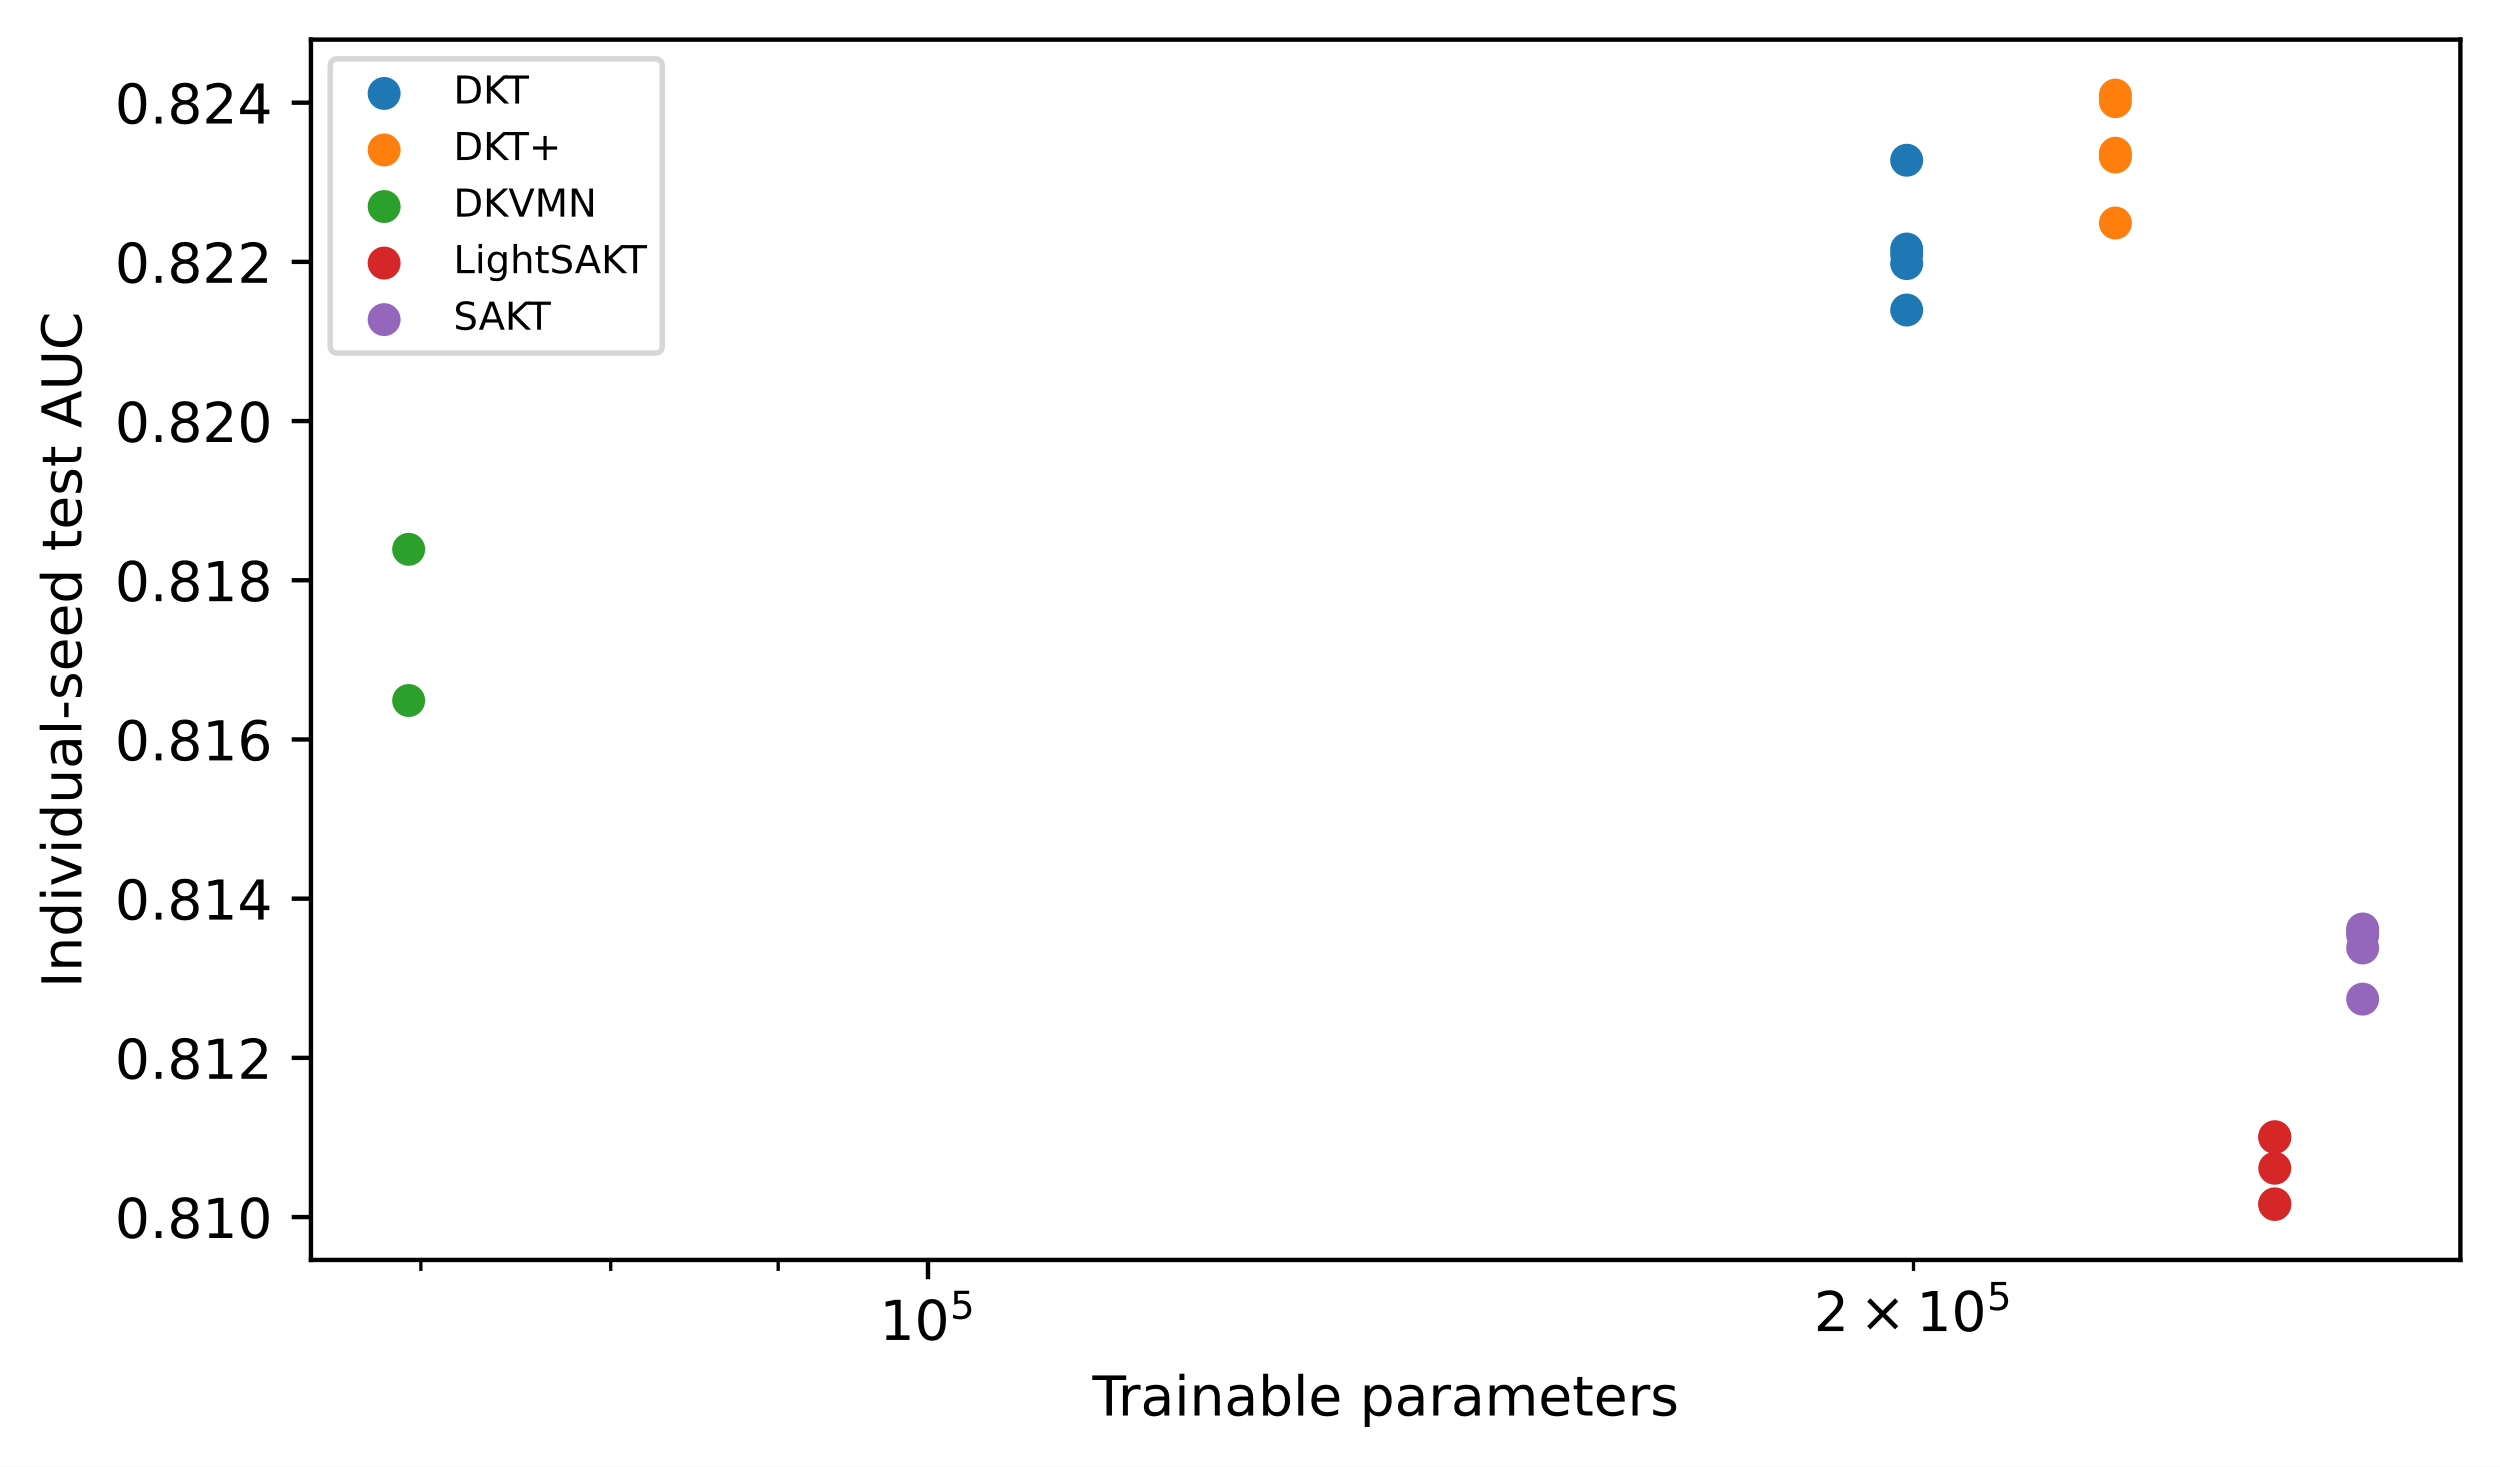
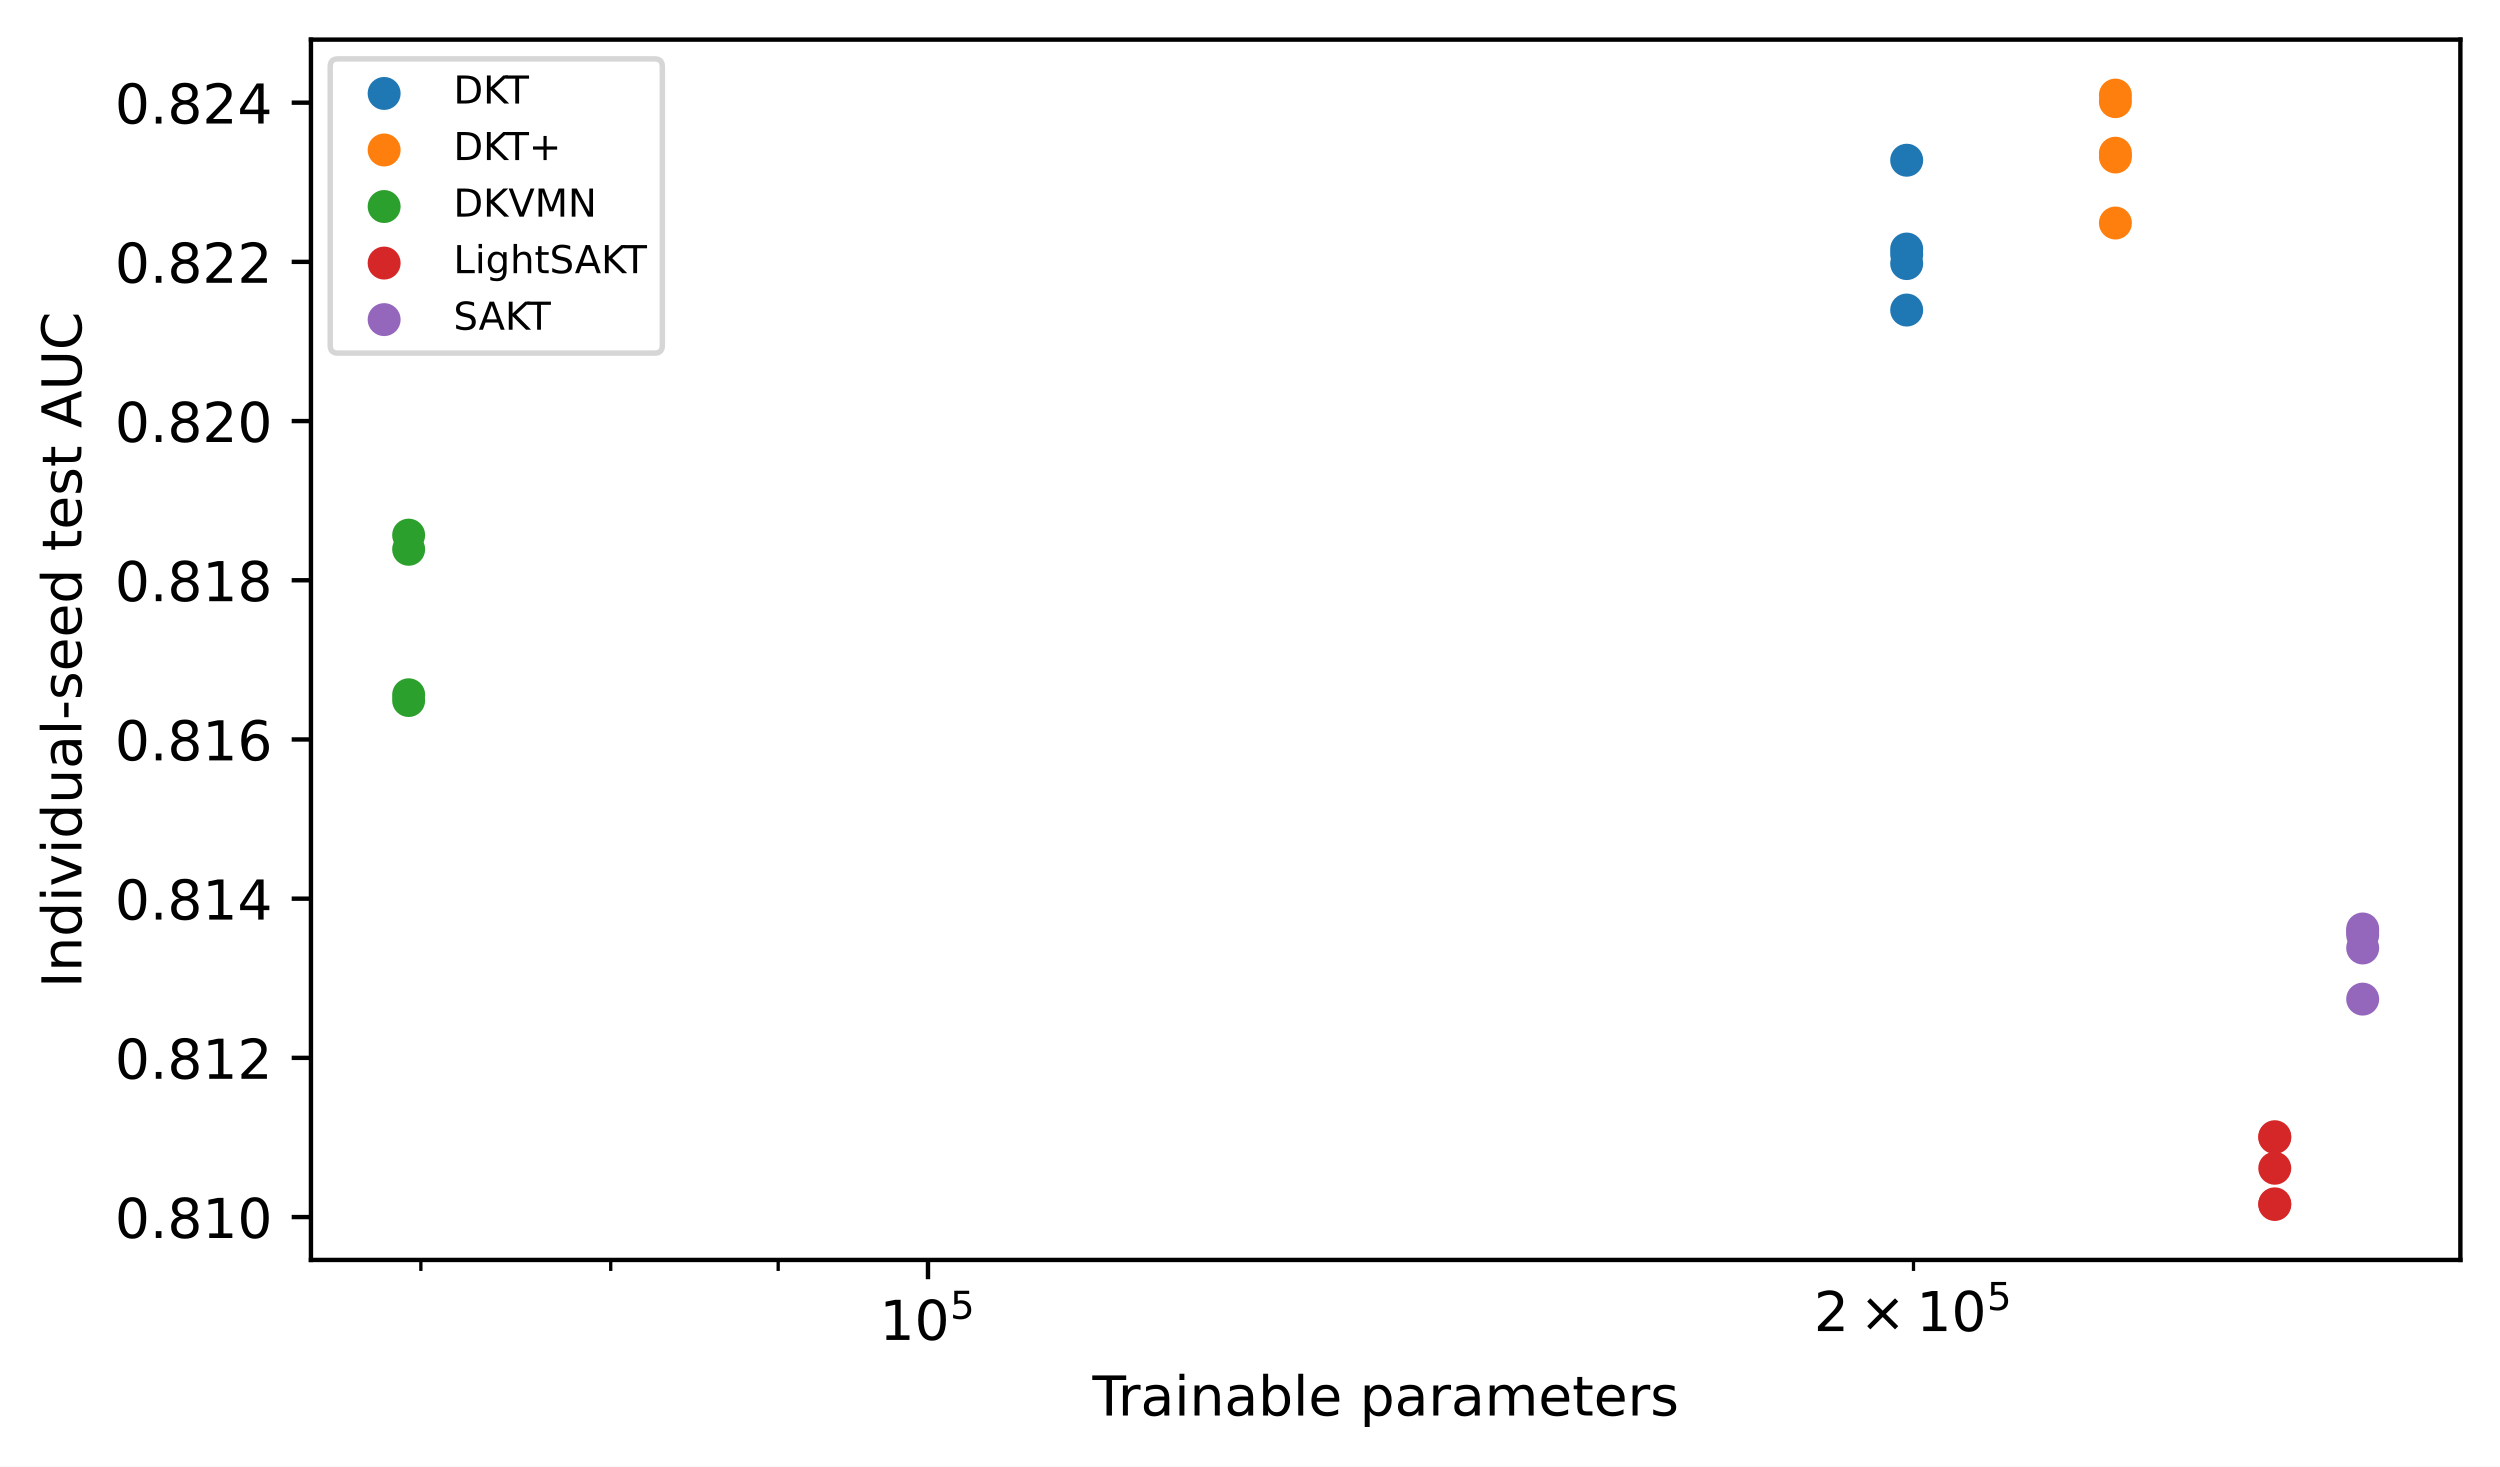
<svg xmlns="http://www.w3.org/2000/svg" xmlns:xlink="http://www.w3.org/1999/xlink" width="454.306pt" height="266.516pt" viewBox="0 0 454.306 266.516" version="1.1">
  <defs>
    <style type="text/css">*{stroke-linejoin: round; stroke-linecap: butt}</style>
  </defs>
  <g id="figure_1">
    <g id="patch_1">
      <path d="M 0 266.516  L 454.306 266.516  L 454.306 0  L 0 0  z " style="fill: #ffffff" />
    </g>
    <g id="axes_1">
      <g id="patch_2">
        <path d="M 56.506 228.96  L 447.106 228.96  L 447.106 7.2  L 56.506 7.2  z " style="fill: #ffffff" />
      </g>
      <g id="PathCollection_1">
        <defs>
          <path id="m4ac1ae546c" d="M 0 2.5  C 0.663 2.5 1.299 2.237 1.768 1.768  C 2.237 1.299 2.5 0.663 2.5 0  C 2.5 -0.663 2.237 -1.299 1.768 -1.768  C 1.299 -2.237 0.663 -2.5 0 -2.5  C -0.663 -2.5 -1.299 -2.237 -1.768 -1.768  C -2.237 -1.299 -2.5 -0.663 -2.5 0  C -2.5 0.663 -2.237 1.299 -1.768 1.768  C -1.299 2.237 -0.663 2.5 0 2.5  z " style="stroke: #1f77b4" />
        </defs>
        <g clip-path="url(#p0b93eac008)">
          <use xlink:href="#m4ac1ae546c" x="346.488" y="56.342" style="fill: #1f77b4; stroke: #1f77b4" />
          <use xlink:href="#m4ac1ae546c" x="346.488" y="46.213" style="fill: #1f77b4; stroke: #1f77b4" />
          <use xlink:href="#m4ac1ae546c" x="346.488" y="29.117" style="fill: #1f77b4; stroke: #1f77b4" />
          <use xlink:href="#m4ac1ae546c" x="346.488" y="45.257" style="fill: #1f77b4; stroke: #1f77b4" />
          <use xlink:href="#m4ac1ae546c" x="346.488" y="47.899" style="fill: #1f77b4; stroke: #1f77b4" />
        </g>
      </g>
      <g id="PathCollection_2">
        <defs>
          <path id="me6d49672ed" d="M 0 2.5  C 0.663 2.5 1.299 2.237 1.768 1.768  C 2.237 1.299 2.5 0.663 2.5 0  C 2.5 -0.663 2.237 -1.299 1.768 -1.768  C 1.299 -2.237 0.663 -2.5 0 -2.5  C -0.663 -2.5 -1.299 -2.237 -1.768 -1.768  C -2.237 -1.299 -2.5 -0.663 -2.5 0  C -2.5 0.663 -2.237 1.299 -1.768 1.768  C -1.299 2.237 -0.663 2.5 0 2.5  z " style="stroke: #ff7f0e" />
        </defs>
        <g clip-path="url(#p0b93eac008)">
          <use xlink:href="#me6d49672ed" x="384.416" y="18.474" style="fill: #ff7f0e; stroke: #ff7f0e" />
          <use xlink:href="#me6d49672ed" x="384.416" y="40.529" style="fill: #ff7f0e; stroke: #ff7f0e" />
          <use xlink:href="#me6d49672ed" x="384.416" y="28.529" style="fill: #ff7f0e; stroke: #ff7f0e" />
          <use xlink:href="#me6d49672ed" x="384.416" y="27.844" style="fill: #ff7f0e; stroke: #ff7f0e" />
          <use xlink:href="#me6d49672ed" x="384.416" y="17.28" style="fill: #ff7f0e; stroke: #ff7f0e" />
        </g>
      </g>
      <g id="PathCollection_3">
        <defs>
          <path id="m32571b11e4" d="M 0 2.5  C 0.663 2.5 1.299 2.237 1.768 1.768  C 2.237 1.299 2.5 0.663 2.5 0  C 2.5 -0.663 2.237 -1.299 1.768 -1.768  C 1.299 -2.237 0.663 -2.5 0 -2.5  C -0.663 -2.5 -1.299 -2.237 -1.768 -1.768  C -2.237 -1.299 -2.5 -0.663 -2.5 0  C -2.5 0.663 -2.237 1.299 -1.768 1.768  C -1.299 2.237 -0.663 2.5 0 2.5  z " style="stroke: #2ca02c" />
        </defs>
        <g clip-path="url(#p0b93eac008)">
          <use xlink:href="#m32571b11e4" x="74.261" y="99.82" style="fill: #2ca02c; stroke: #2ca02c" />
          <use xlink:href="#m32571b11e4" x="74.261" y="127.301" style="fill: #2ca02c; stroke: #2ca02c" />
+           <use xlink:href="#m32571b11e4" x="74.261" y="126.258" style="fill: #2ca02c; stroke: #2ca02c" />
+           <use xlink:href="#m32571b11e4" x="74.261" y="97.246" style="fill: #2ca02c; stroke: #2ca02c" />
        </g>
      </g>
      <g id="PathCollection_4">
        <defs>
          <path id="mfffb480388" d="M 0 2.5  C 0.663 2.5 1.299 2.237 1.768 1.768  C 2.237 1.299 2.5 0.663 2.5 0  C 2.5 -0.663 2.237 -1.299 1.768 -1.768  C 1.299 -2.237 0.663 -2.5 0 -2.5  C -0.663 -2.5 -1.299 -2.237 -1.768 -1.768  C -2.237 -1.299 -2.5 -0.663 -2.5 0  C -2.5 0.663 -2.237 1.299 -1.768 1.768  C -1.299 2.237 -0.663 2.5 0 2.5  z " style="stroke: #d62728" />
        </defs>
        <g clip-path="url(#p0b93eac008)">
          <use xlink:href="#mfffb480388" x="413.375" y="212.296" style="fill: #d62728; stroke: #d62728" />
          <use xlink:href="#mfffb480388" x="413.375" y="218.767" style="fill: #d62728; stroke: #d62728" />
          <use xlink:href="#mfffb480388" x="413.375" y="206.696" style="fill: #d62728; stroke: #d62728" />
          <use xlink:href="#mfffb480388" x="413.375" y="206.565" style="fill: #d62728; stroke: #d62728" />
          <use xlink:href="#mfffb480388" x="413.375" y="218.88" style="fill: #d62728; stroke: #d62728" />
        </g>
      </g>
      <g id="PathCollection_5">
        <defs>
          <path id="m3c5b1d4ccc" d="M 0 2.5  C 0.663 2.5 1.299 2.237 1.768 1.768  C 2.237 1.299 2.5 0.663 2.5 0  C 2.5 -0.663 2.237 -1.299 1.768 -1.768  C 1.299 -2.237 0.663 -2.5 0 -2.5  C -0.663 -2.5 -1.299 -2.237 -1.768 -1.768  C -2.237 -1.299 -2.5 -0.663 -2.5 0  C -2.5 0.663 -2.237 1.299 -1.768 1.768  C -1.299 2.237 -0.663 2.5 0 2.5  z " style="stroke: #9467bd" />
        </defs>
        <g clip-path="url(#p0b93eac008)">
          <use xlink:href="#m3c5b1d4ccc" x="429.352" y="169.287" style="fill: #9467bd; stroke: #9467bd" />
          <use xlink:href="#m3c5b1d4ccc" x="429.352" y="168.817" style="fill: #9467bd; stroke: #9467bd" />
          <use xlink:href="#m3c5b1d4ccc" x="429.352" y="181.561" style="fill: #9467bd; stroke: #9467bd" />
          <use xlink:href="#m3c5b1d4ccc" x="429.352" y="169.919" style="fill: #9467bd; stroke: #9467bd" />
          <use xlink:href="#m3c5b1d4ccc" x="429.352" y="172.269" style="fill: #9467bd; stroke: #9467bd" />
        </g>
      </g>
      <g id="matplotlib.axis_1">
        <g id="xtick_1">
          <g id="line2d_1">
            <defs>
              <path id="me4d751be55" d="M 0 0  L 0 3.5  " style="stroke: #000000; stroke-width: 0.8" />
            </defs>
            <g>
              <use xlink:href="#me4d751be55" x="168.636" y="228.96" style="stroke: #000000; stroke-width: 0.8" />
            </g>
          </g>
          <g id="text_1">
            <g transform="translate(159.8361 243.5584) scale(0.1 -0.1)">
              <defs>
                <path id="DejaVuSans-31" d="M 794 531  L 1825 531  L 1825 4091  L 703 3866  L 703 4441  L 1819 4666  L 2450 4666  L 2450 531  L 3481 531  L 3481 0  L 794 0  L 794 531  z " transform="scale(0.015625)" />
                <path id="DejaVuSans-30" d="M 2034 4250  Q 1547 4250 1301 3770  Q 1056 3291 1056 2328  Q 1056 1369 1301 889  Q 1547 409 2034 409  Q 2525 409 2770 889  Q 3016 1369 3016 2328  Q 3016 3291 2770 3770  Q 2525 4250 2034 4250  z M 2034 4750  Q 2819 4750 3233 4129  Q 3647 3509 3647 2328  Q 3647 1150 3233 529  Q 2819 -91 2034 -91  Q 1250 -91 836 529  Q 422 1150 422 2328  Q 422 3509 836 4129  Q 1250 4750 2034 4750  z " transform="scale(0.015625)" />
                <path id="DejaVuSans-35" d="M 691 4666  L 3169 4666  L 3169 4134  L 1269 4134  L 1269 2991  Q 1406 3038 1543 3061  Q 1681 3084 1819 3084  Q 2600 3084 3056 2656  Q 3513 2228 3513 1497  Q 3513 744 3044 326  Q 2575 -91 1722 -91  Q 1428 -91 1123 -41  Q 819 9 494 109  L 494 744  Q 775 591 1075 516  Q 1375 441 1709 441  Q 2250 441 2565 725  Q 2881 1009 2881 1497  Q 2881 1984 2565 2268  Q 2250 2553 1709 2553  Q 1456 2553 1204 2497  Q 953 2441 691 2322  L 691 4666  z " transform="scale(0.015625)" />
              </defs>
              <use xlink:href="#DejaVuSans-31" transform="translate(0 0.684375)" />
              <use xlink:href="#DejaVuSans-30" transform="translate(63.62305 0.684375)" />
              <use xlink:href="#DejaVuSans-35" transform="translate(128.2031 38.96563) scale(0.7)" />
            </g>
          </g>
        </g>
        <g id="xtick_2">
          <g id="line2d_2">
            <defs>
              <path id="mf6ebb33bd5" d="M 0 0  L 0 2  " style="stroke: #000000; stroke-width: 0.6" />
            </defs>
            <g>
              <use xlink:href="#mf6ebb33bd5" x="76.481" y="228.96" style="stroke: #000000; stroke-width: 0.6" />
            </g>
          </g>
        </g>
        <g id="xtick_3">
          <g id="line2d_3">
            <g>
              <use xlink:href="#mf6ebb33bd5" x="110.982" y="228.96" style="stroke: #000000; stroke-width: 0.6" />
            </g>
          </g>
        </g>
        <g id="xtick_4">
          <g id="line2d_4">
            <g>
              <use xlink:href="#mf6ebb33bd5" x="141.414" y="228.96" style="stroke: #000000; stroke-width: 0.6" />
            </g>
          </g>
        </g>
        <g id="xtick_5">
          <g id="line2d_5">
            <g>
              <use xlink:href="#mf6ebb33bd5" x="347.726" y="228.96" style="stroke: #000000; stroke-width: 0.6" />
            </g>
          </g>
          <g id="text_2">
            <g transform="translate(329.626 241.9584) scale(0.1 -0.1)">
              <defs>
                <path id="DejaVuSans-32" d="M 1228 531  L 3431 531  L 3431 0  L 469 0  L 469 531  Q 828 903 1448 1529  Q 2069 2156 2228 2338  Q 2531 2678 2651 2914  Q 2772 3150 2772 3378  Q 2772 3750 2511 3984  Q 2250 4219 1831 4219  Q 1534 4219 1204 4116  Q 875 4013 500 3803  L 500 4441  Q 881 4594 1212 4672  Q 1544 4750 1819 4750  Q 2544 4750 2975 4387  Q 3406 4025 3406 3419  Q 3406 3131 3298 2873  Q 3191 2616 2906 2266  Q 2828 2175 2409 1742  Q 1991 1309 1228 531  z " transform="scale(0.015625)" />
                <path id="DejaVuSans-d7" d="M 4488 3438  L 3059 2003  L 4488 575  L 4116 197  L 2681 1631  L 1247 197  L 878 575  L 2303 2003  L 878 3438  L 1247 3816  L 2681 2381  L 4116 3816  L 4488 3438  z " transform="scale(0.015625)" />
              </defs>
              <use xlink:href="#DejaVuSans-32" transform="translate(0 0.684375)" />
              <use xlink:href="#DejaVuSans-d7" transform="translate(83.10547 0.684375)" />
              <use xlink:href="#DejaVuSans-31" transform="translate(186.377 0.684375)" />
              <use xlink:href="#DejaVuSans-30" transform="translate(250 0.684375)" />
              <use xlink:href="#DejaVuSans-35" transform="translate(314.5801 38.96563) scale(0.7)" />
            </g>
          </g>
        </g>
        <g id="text_3">
          <g transform="translate(198.518 257.2366) scale(0.1 -0.1)">
            <defs>
              <path id="DejaVuSans-54" d="M -19 4666  L 3928 4666  L 3928 4134  L 2272 4134  L 2272 0  L 1638 0  L 1638 4134  L -19 4134  L -19 4666  z " transform="scale(0.015625)" />
              <path id="DejaVuSans-72" d="M 2631 2963  Q 2534 3019 2420 3045  Q 2306 3072 2169 3072  Q 1681 3072 1420 2755  Q 1159 2438 1159 1844  L 1159 0  L 581 0  L 581 3500  L 1159 3500  L 1159 2956  Q 1341 3275 1631 3429  Q 1922 3584 2338 3584  Q 2397 3584 2469 3576  Q 2541 3569 2628 3553  L 2631 2963  z " transform="scale(0.015625)" />
              <path id="DejaVuSans-61" d="M 2194 1759  Q 1497 1759 1228 1600  Q 959 1441 959 1056  Q 959 750 1161 570  Q 1363 391 1709 391  Q 2188 391 2477 730  Q 2766 1069 2766 1631  L 2766 1759  L 2194 1759  z M 3341 1997  L 3341 0  L 2766 0  L 2766 531  Q 2569 213 2275 61  Q 1981 -91 1556 -91  Q 1019 -91 701 211  Q 384 513 384 1019  Q 384 1609 779 1909  Q 1175 2209 1959 2209  L 2766 2209  L 2766 2266  Q 2766 2663 2505 2880  Q 2244 3097 1772 3097  Q 1472 3097 1187 3025  Q 903 2953 641 2809  L 641 3341  Q 956 3463 1253 3523  Q 1550 3584 1831 3584  Q 2591 3584 2966 3190  Q 3341 2797 3341 1997  z " transform="scale(0.015625)" />
              <path id="DejaVuSans-69" d="M 603 3500  L 1178 3500  L 1178 0  L 603 0  L 603 3500  z M 603 4863  L 1178 4863  L 1178 4134  L 603 4134  L 603 4863  z " transform="scale(0.015625)" />
              <path id="DejaVuSans-6e" d="M 3513 2113  L 3513 0  L 2938 0  L 2938 2094  Q 2938 2591 2744 2837  Q 2550 3084 2163 3084  Q 1697 3084 1428 2787  Q 1159 2491 1159 1978  L 1159 0  L 581 0  L 581 3500  L 1159 3500  L 1159 2956  Q 1366 3272 1645 3428  Q 1925 3584 2291 3584  Q 2894 3584 3203 3211  Q 3513 2838 3513 2113  z " transform="scale(0.015625)" />
              <path id="DejaVuSans-62" d="M 3116 1747  Q 3116 2381 2855 2742  Q 2594 3103 2138 3103  Q 1681 3103 1420 2742  Q 1159 2381 1159 1747  Q 1159 1113 1420 752  Q 1681 391 2138 391  Q 2594 391 2855 752  Q 3116 1113 3116 1747  z M 1159 2969  Q 1341 3281 1617 3432  Q 1894 3584 2278 3584  Q 2916 3584 3314 3078  Q 3713 2572 3713 1747  Q 3713 922 3314 415  Q 2916 -91 2278 -91  Q 1894 -91 1617 61  Q 1341 213 1159 525  L 1159 0  L 581 0  L 581 4863  L 1159 4863  L 1159 2969  z " transform="scale(0.015625)" />
              <path id="DejaVuSans-6c" d="M 603 4863  L 1178 4863  L 1178 0  L 603 0  L 603 4863  z " transform="scale(0.015625)" />
              <path id="DejaVuSans-65" d="M 3597 1894  L 3597 1613  L 953 1613  Q 991 1019 1311 708  Q 1631 397 2203 397  Q 2534 397 2845 478  Q 3156 559 3463 722  L 3463 178  Q 3153 47 2828 -22  Q 2503 -91 2169 -91  Q 1331 -91 842 396  Q 353 884 353 1716  Q 353 2575 817 3079  Q 1281 3584 2069 3584  Q 2775 3584 3186 3129  Q 3597 2675 3597 1894  z M 3022 2063  Q 3016 2534 2758 2815  Q 2500 3097 2075 3097  Q 1594 3097 1305 2825  Q 1016 2553 972 2059  L 3022 2063  z " transform="scale(0.015625)" />
              <path id="DejaVuSans-20" transform="scale(0.015625)" />
              <path id="DejaVuSans-70" d="M 1159 525  L 1159 -1331  L 581 -1331  L 581 3500  L 1159 3500  L 1159 2969  Q 1341 3281 1617 3432  Q 1894 3584 2278 3584  Q 2916 3584 3314 3078  Q 3713 2572 3713 1747  Q 3713 922 3314 415  Q 2916 -91 2278 -91  Q 1894 -91 1617 61  Q 1341 213 1159 525  z M 3116 1747  Q 3116 2381 2855 2742  Q 2594 3103 2138 3103  Q 1681 3103 1420 2742  Q 1159 2381 1159 1747  Q 1159 1113 1420 752  Q 1681 391 2138 391  Q 2594 391 2855 752  Q 3116 1113 3116 1747  z " transform="scale(0.015625)" />
              <path id="DejaVuSans-6d" d="M 3328 2828  Q 3544 3216 3844 3400  Q 4144 3584 4550 3584  Q 5097 3584 5394 3201  Q 5691 2819 5691 2113  L 5691 0  L 5113 0  L 5113 2094  Q 5113 2597 4934 2840  Q 4756 3084 4391 3084  Q 3944 3084 3684 2787  Q 3425 2491 3425 1978  L 3425 0  L 2847 0  L 2847 2094  Q 2847 2600 2669 2842  Q 2491 3084 2119 3084  Q 1678 3084 1418 2786  Q 1159 2488 1159 1978  L 1159 0  L 581 0  L 581 3500  L 1159 3500  L 1159 2956  Q 1356 3278 1631 3431  Q 1906 3584 2284 3584  Q 2666 3584 2933 3390  Q 3200 3197 3328 2828  z " transform="scale(0.015625)" />
              <path id="DejaVuSans-74" d="M 1172 4494  L 1172 3500  L 2356 3500  L 2356 3053  L 1172 3053  L 1172 1153  Q 1172 725 1289 603  Q 1406 481 1766 481  L 2356 481  L 2356 0  L 1766 0  Q 1100 0 847 248  Q 594 497 594 1153  L 594 3053  L 172 3053  L 172 3500  L 594 3500  L 594 4494  L 1172 4494  z " transform="scale(0.015625)" />
              <path id="DejaVuSans-73" d="M 2834 3397  L 2834 2853  Q 2591 2978 2328 3040  Q 2066 3103 1784 3103  Q 1356 3103 1142 2972  Q 928 2841 928 2578  Q 928 2378 1081 2264  Q 1234 2150 1697 2047  L 1894 2003  Q 2506 1872 2764 1633  Q 3022 1394 3022 966  Q 3022 478 2636 193  Q 2250 -91 1575 -91  Q 1294 -91 989 -36  Q 684 19 347 128  L 347 722  Q 666 556 975 473  Q 1284 391 1588 391  Q 1994 391 2212 530  Q 2431 669 2431 922  Q 2431 1156 2273 1281  Q 2116 1406 1581 1522  L 1381 1569  Q 847 1681 609 1914  Q 372 2147 372 2553  Q 372 3047 722 3315  Q 1072 3584 1716 3584  Q 2034 3584 2315 3537  Q 2597 3491 2834 3397  z " transform="scale(0.015625)" />
            </defs>
            <use xlink:href="#DejaVuSans-54" />
            <use xlink:href="#DejaVuSans-72" x="46.334" />
            <use xlink:href="#DejaVuSans-61" x="87.447" />
            <use xlink:href="#DejaVuSans-69" x="148.727" />
            <use xlink:href="#DejaVuSans-6e" x="176.51" />
            <use xlink:href="#DejaVuSans-61" x="239.889" />
            <use xlink:href="#DejaVuSans-62" x="301.168" />
            <use xlink:href="#DejaVuSans-6c" x="364.645" />
            <use xlink:href="#DejaVuSans-65" x="392.428" />
            <use xlink:href="#DejaVuSans-20" x="453.951" />
            <use xlink:href="#DejaVuSans-70" x="485.738" />
            <use xlink:href="#DejaVuSans-61" x="549.215" />
            <use xlink:href="#DejaVuSans-72" x="610.494" />
            <use xlink:href="#DejaVuSans-61" x="651.607" />
            <use xlink:href="#DejaVuSans-6d" x="712.887" />
            <use xlink:href="#DejaVuSans-65" x="810.299" />
            <use xlink:href="#DejaVuSans-74" x="871.822" />
            <use xlink:href="#DejaVuSans-65" x="911.031" />
            <use xlink:href="#DejaVuSans-72" x="972.555" />
            <use xlink:href="#DejaVuSans-73" x="1013.668" />
          </g>
        </g>
      </g>
      <g id="matplotlib.axis_2">
        <g id="ytick_1">
          <g id="line2d_6">
            <defs>
              <path id="m168f86db56" d="M 0 0  L -3.5 0  " style="stroke: #000000; stroke-width: 0.8" />
            </defs>
            <g>
              <use xlink:href="#m168f86db56" x="56.506" y="221.168" style="stroke: #000000; stroke-width: 0.8" />
            </g>
          </g>
          <g id="text_4">
            <g transform="translate(20.87813 224.9672) scale(0.1 -0.1)">
              <defs>
                <path id="DejaVuSans-2e" d="M 684 794  L 1344 794  L 1344 0  L 684 0  L 684 794  z " transform="scale(0.015625)" />
                <path id="DejaVuSans-38" d="M 2034 2216  Q 1584 2216 1326 1975  Q 1069 1734 1069 1313  Q 1069 891 1326 650  Q 1584 409 2034 409  Q 2484 409 2743 651  Q 3003 894 3003 1313  Q 3003 1734 2745 1975  Q 2488 2216 2034 2216  z M 1403 2484  Q 997 2584 770 2862  Q 544 3141 544 3541  Q 544 4100 942 4425  Q 1341 4750 2034 4750  Q 2731 4750 3128 4425  Q 3525 4100 3525 3541  Q 3525 3141 3298 2862  Q 3072 2584 2669 2484  Q 3125 2378 3379 2068  Q 3634 1759 3634 1313  Q 3634 634 3220 271  Q 2806 -91 2034 -91  Q 1263 -91 848 271  Q 434 634 434 1313  Q 434 1759 690 2068  Q 947 2378 1403 2484  z M 1172 3481  Q 1172 3119 1398 2916  Q 1625 2713 2034 2713  Q 2441 2713 2670 2916  Q 2900 3119 2900 3481  Q 2900 3844 2670 4047  Q 2441 4250 2034 4250  Q 1625 4250 1398 4047  Q 1172 3844 1172 3481  z " transform="scale(0.015625)" />
              </defs>
              <use xlink:href="#DejaVuSans-30" />
              <use xlink:href="#DejaVuSans-2e" x="63.623" />
              <use xlink:href="#DejaVuSans-38" x="95.41" />
              <use xlink:href="#DejaVuSans-31" x="159.033" />
              <use xlink:href="#DejaVuSans-30" x="222.656" />
            </g>
          </g>
        </g>
        <g id="ytick_2">
          <g id="line2d_7">
            <g>
              <use xlink:href="#m168f86db56" x="56.506" y="192.238" style="stroke: #000000; stroke-width: 0.8" />
            </g>
          </g>
          <g id="text_5">
            <g transform="translate(20.87813 196.0369) scale(0.1 -0.1)">
              <use xlink:href="#DejaVuSans-30" />
              <use xlink:href="#DejaVuSans-2e" x="63.623" />
              <use xlink:href="#DejaVuSans-38" x="95.41" />
              <use xlink:href="#DejaVuSans-31" x="159.033" />
              <use xlink:href="#DejaVuSans-32" x="222.656" />
            </g>
          </g>
        </g>
        <g id="ytick_3">
          <g id="line2d_8">
            <g>
              <use xlink:href="#m168f86db56" x="56.506" y="163.307" style="stroke: #000000; stroke-width: 0.8" />
            </g>
          </g>
          <g id="text_6">
            <g transform="translate(20.87813 167.1066) scale(0.1 -0.1)">
              <defs>
                <path id="DejaVuSans-34" d="M 2419 4116  L 825 1625  L 2419 1625  L 2419 4116  z M 2253 4666  L 3047 4666  L 3047 1625  L 3713 1625  L 3713 1100  L 3047 1100  L 3047 0  L 2419 0  L 2419 1100  L 313 1100  L 313 1709  L 2253 4666  z " transform="scale(0.015625)" />
              </defs>
              <use xlink:href="#DejaVuSans-30" />
              <use xlink:href="#DejaVuSans-2e" x="63.623" />
              <use xlink:href="#DejaVuSans-38" x="95.41" />
              <use xlink:href="#DejaVuSans-31" x="159.033" />
              <use xlink:href="#DejaVuSans-34" x="222.656" />
            </g>
          </g>
        </g>
        <g id="ytick_4">
          <g id="line2d_9">
            <g>
              <use xlink:href="#m168f86db56" x="56.506" y="134.377" style="stroke: #000000; stroke-width: 0.8" />
            </g>
          </g>
          <g id="text_7">
            <g transform="translate(20.87813 138.1763) scale(0.1 -0.1)">
              <defs>
                <path id="DejaVuSans-36" d="M 2113 2584  Q 1688 2584 1439 2293  Q 1191 2003 1191 1497  Q 1191 994 1439 701  Q 1688 409 2113 409  Q 2538 409 2786 701  Q 3034 994 3034 1497  Q 3034 2003 2786 2293  Q 2538 2584 2113 2584  z M 3366 4563  L 3366 3988  Q 3128 4100 2886 4159  Q 2644 4219 2406 4219  Q 1781 4219 1451 3797  Q 1122 3375 1075 2522  Q 1259 2794 1537 2939  Q 1816 3084 2150 3084  Q 2853 3084 3261 2657  Q 3669 2231 3669 1497  Q 3669 778 3244 343  Q 2819 -91 2113 -91  Q 1303 -91 875 529  Q 447 1150 447 2328  Q 447 3434 972 4092  Q 1497 4750 2381 4750  Q 2619 4750 2861 4703  Q 3103 4656 3366 4563  z " transform="scale(0.015625)" />
              </defs>
              <use xlink:href="#DejaVuSans-30" />
              <use xlink:href="#DejaVuSans-2e" x="63.623" />
              <use xlink:href="#DejaVuSans-38" x="95.41" />
              <use xlink:href="#DejaVuSans-31" x="159.033" />
              <use xlink:href="#DejaVuSans-36" x="222.656" />
            </g>
          </g>
        </g>
        <g id="ytick_5">
          <g id="line2d_10">
            <g>
              <use xlink:href="#m168f86db56" x="56.506" y="105.447" style="stroke: #000000; stroke-width: 0.8" />
            </g>
          </g>
          <g id="text_8">
            <g transform="translate(20.87813 109.2459) scale(0.1 -0.1)">
              <use xlink:href="#DejaVuSans-30" />
              <use xlink:href="#DejaVuSans-2e" x="63.623" />
              <use xlink:href="#DejaVuSans-38" x="95.41" />
              <use xlink:href="#DejaVuSans-31" x="159.033" />
              <use xlink:href="#DejaVuSans-38" x="222.656" />
            </g>
          </g>
        </g>
        <g id="ytick_6">
          <g id="line2d_11">
            <g>
              <use xlink:href="#m168f86db56" x="56.506" y="76.516" style="stroke: #000000; stroke-width: 0.8" />
            </g>
          </g>
          <g id="text_9">
            <g transform="translate(20.87813 80.31561) scale(0.1 -0.1)">
              <use xlink:href="#DejaVuSans-30" />
              <use xlink:href="#DejaVuSans-2e" x="63.623" />
              <use xlink:href="#DejaVuSans-38" x="95.41" />
              <use xlink:href="#DejaVuSans-32" x="159.033" />
              <use xlink:href="#DejaVuSans-30" x="222.656" />
            </g>
          </g>
        </g>
        <g id="ytick_7">
          <g id="line2d_12">
            <g>
              <use xlink:href="#m168f86db56" x="56.506" y="47.586" style="stroke: #000000; stroke-width: 0.8" />
            </g>
          </g>
          <g id="text_10">
            <g transform="translate(20.87813 51.38529) scale(0.1 -0.1)">
              <use xlink:href="#DejaVuSans-30" />
              <use xlink:href="#DejaVuSans-2e" x="63.623" />
              <use xlink:href="#DejaVuSans-38" x="95.41" />
              <use xlink:href="#DejaVuSans-32" x="159.033" />
              <use xlink:href="#DejaVuSans-32" x="222.656" />
            </g>
          </g>
        </g>
        <g id="ytick_8">
          <g id="line2d_13">
            <g>
              <use xlink:href="#m168f86db56" x="56.506" y="18.656" style="stroke: #000000; stroke-width: 0.8" />
            </g>
          </g>
          <g id="text_11">
            <g transform="translate(20.87813 22.45497) scale(0.1 -0.1)">
              <use xlink:href="#DejaVuSans-30" />
              <use xlink:href="#DejaVuSans-2e" x="63.623" />
              <use xlink:href="#DejaVuSans-38" x="95.41" />
              <use xlink:href="#DejaVuSans-32" x="159.033" />
              <use xlink:href="#DejaVuSans-34" x="222.656" />
            </g>
          </g>
        </g>
        <g id="text_12">
          <g transform="translate(14.79844 179.5183) rotate(-90) scale(0.1 -0.1)">
            <defs>
              <path id="DejaVuSans-49" d="M 628 4666  L 1259 4666  L 1259 0  L 628 0  L 628 4666  z " transform="scale(0.015625)" />
              <path id="DejaVuSans-64" d="M 2906 2969  L 2906 4863  L 3481 4863  L 3481 0  L 2906 0  L 2906 525  Q 2725 213 2448 61  Q 2172 -91 1784 -91  Q 1150 -91 751 415  Q 353 922 353 1747  Q 353 2572 751 3078  Q 1150 3584 1784 3584  Q 2172 3584 2448 3432  Q 2725 3281 2906 2969  z M 947 1747  Q 947 1113 1208 752  Q 1469 391 1925 391  Q 2381 391 2643 752  Q 2906 1113 2906 1747  Q 2906 2381 2643 2742  Q 2381 3103 1925 3103  Q 1469 3103 1208 2742  Q 947 2381 947 1747  z " transform="scale(0.015625)" />
              <path id="DejaVuSans-76" d="M 191 3500  L 800 3500  L 1894 563  L 2988 3500  L 3597 3500  L 2284 0  L 1503 0  L 191 3500  z " transform="scale(0.015625)" />
              <path id="DejaVuSans-75" d="M 544 1381  L 544 3500  L 1119 3500  L 1119 1403  Q 1119 906 1312 657  Q 1506 409 1894 409  Q 2359 409 2629 706  Q 2900 1003 2900 1516  L 2900 3500  L 3475 3500  L 3475 0  L 2900 0  L 2900 538  Q 2691 219 2414 64  Q 2138 -91 1772 -91  Q 1169 -91 856 284  Q 544 659 544 1381  z M 1991 3584  L 1991 3584  z " transform="scale(0.015625)" />
              <path id="DejaVuSans-2d" d="M 313 2009  L 1997 2009  L 1997 1497  L 313 1497  L 313 2009  z " transform="scale(0.015625)" />
              <path id="DejaVuSans-41" d="M 2188 4044  L 1331 1722  L 3047 1722  L 2188 4044  z M 1831 4666  L 2547 4666  L 4325 0  L 3669 0  L 3244 1197  L 1141 1197  L 716 0  L 50 0  L 1831 4666  z " transform="scale(0.015625)" />
              <path id="DejaVuSans-55" d="M 556 4666  L 1191 4666  L 1191 1831  Q 1191 1081 1462 751  Q 1734 422 2344 422  Q 2950 422 3222 751  Q 3494 1081 3494 1831  L 3494 4666  L 4128 4666  L 4128 1753  Q 4128 841 3676 375  Q 3225 -91 2344 -91  Q 1459 -91 1007 375  Q 556 841 556 1753  L 556 4666  z " transform="scale(0.015625)" />
              <path id="DejaVuSans-43" d="M 4122 4306  L 4122 3641  Q 3803 3938 3442 4084  Q 3081 4231 2675 4231  Q 1875 4231 1450 3742  Q 1025 3253 1025 2328  Q 1025 1406 1450 917  Q 1875 428 2675 428  Q 3081 428 3442 575  Q 3803 722 4122 1019  L 4122 359  Q 3791 134 3420 21  Q 3050 -91 2638 -91  Q 1578 -91 968 557  Q 359 1206 359 2328  Q 359 3453 968 4101  Q 1578 4750 2638 4750  Q 3056 4750 3426 4639  Q 3797 4528 4122 4306  z " transform="scale(0.015625)" />
            </defs>
            <use xlink:href="#DejaVuSans-49" />
            <use xlink:href="#DejaVuSans-6e" x="29.492" />
            <use xlink:href="#DejaVuSans-64" x="92.871" />
            <use xlink:href="#DejaVuSans-69" x="156.348" />
            <use xlink:href="#DejaVuSans-76" x="184.131" />
            <use xlink:href="#DejaVuSans-69" x="243.311" />
            <use xlink:href="#DejaVuSans-64" x="271.094" />
            <use xlink:href="#DejaVuSans-75" x="334.57" />
            <use xlink:href="#DejaVuSans-61" x="397.949" />
            <use xlink:href="#DejaVuSans-6c" x="459.229" />
            <use xlink:href="#DejaVuSans-2d" x="487.012" />
            <use xlink:href="#DejaVuSans-73" x="523.096" />
            <use xlink:href="#DejaVuSans-65" x="575.195" />
            <use xlink:href="#DejaVuSans-65" x="636.719" />
            <use xlink:href="#DejaVuSans-64" x="698.242" />
            <use xlink:href="#DejaVuSans-20" x="761.719" />
            <use xlink:href="#DejaVuSans-74" x="793.506" />
            <use xlink:href="#DejaVuSans-65" x="832.715" />
            <use xlink:href="#DejaVuSans-73" x="894.238" />
            <use xlink:href="#DejaVuSans-74" x="946.338" />
            <use xlink:href="#DejaVuSans-20" x="985.547" />
            <use xlink:href="#DejaVuSans-41" x="1017.334" />
            <use xlink:href="#DejaVuSans-55" x="1085.742" />
            <use xlink:href="#DejaVuSans-43" x="1158.936" />
          </g>
        </g>
      </g>
      <g id="patch_3">
        <path d="M 56.506 228.96  L 56.506 7.2  " style="fill: none; stroke: #000000; stroke-width: 0.8; stroke-linejoin: miter; stroke-linecap: square" />
      </g>
      <g id="patch_4">
        <path d="M 447.106 228.96  L 447.106 7.2  " style="fill: none; stroke: #000000; stroke-width: 0.8; stroke-linejoin: miter; stroke-linecap: square" />
      </g>
      <g id="patch_5">
        <path d="M 56.506 228.96  L 447.106 228.96  " style="fill: none; stroke: #000000; stroke-width: 0.8; stroke-linejoin: miter; stroke-linecap: square" />
      </g>
      <g id="patch_6">
        <path d="M 56.506 7.2  L 447.106 7.2  " style="fill: none; stroke: #000000; stroke-width: 0.8; stroke-linejoin: miter; stroke-linecap: square" />
      </g>
      <g id="legend_1">
        <g id="patch_7">
          <path d="M 61.406 64.173  L 118.963 64.173  Q 120.363 64.173 120.363 62.773  L 120.363 12.1  Q 120.363 10.7 118.963 10.7  L 61.406 10.7  Q 60.006 10.7 60.006 12.1  L 60.006 62.773  Q 60.006 64.173 61.406 64.173  z " style="fill: #ffffff; opacity: 0.8; stroke: #cccccc; stroke-linejoin: miter" />
        </g>
        <g id="PathCollection_6">
          <g>
            <use xlink:href="#m4ac1ae546c" x="69.806" y="16.981" style="fill: #1f77b4; stroke: #1f77b4" />
          </g>
        </g>
        <g id="text_13">
          <g transform="translate(82.40625 18.81891) scale(0.07 -0.07)">
            <defs>
              <path id="DejaVuSans-44" d="M 1259 4147  L 1259 519  L 2022 519  Q 2988 519 3436 956  Q 3884 1394 3884 2338  Q 3884 3275 3436 3711  Q 2988 4147 2022 4147  L 1259 4147  z M 628 4666  L 1925 4666  Q 3281 4666 3915 4102  Q 4550 3538 4550 2338  Q 4550 1131 3912 565  Q 3275 0 1925 0  L 628 0  L 628 4666  z " transform="scale(0.015625)" />
              <path id="DejaVuSans-4b" d="M 628 4666  L 1259 4666  L 1259 2694  L 3353 4666  L 4166 4666  L 1850 2491  L 4331 0  L 3500 0  L 1259 2247  L 1259 0  L 628 0  L 628 4666  z " transform="scale(0.015625)" />
            </defs>
            <use xlink:href="#DejaVuSans-44" />
            <use xlink:href="#DejaVuSans-4b" x="77.002" />
            <use xlink:href="#DejaVuSans-54" x="134.828" />
          </g>
        </g>
        <g id="PathCollection_7">
          <g>
            <use xlink:href="#me6d49672ed" x="69.806" y="27.256" style="fill: #ff7f0e; stroke: #ff7f0e" />
          </g>
        </g>
        <g id="text_14">
          <g transform="translate(82.40625 29.09359) scale(0.07 -0.07)">
            <defs>
              <path id="DejaVuSans-2b" d="M 2944 4013  L 2944 2272  L 4684 2272  L 4684 1741  L 2944 1741  L 2944 0  L 2419 0  L 2419 1741  L 678 1741  L 678 2272  L 2419 2272  L 2419 4013  L 2944 4013  z " transform="scale(0.015625)" />
            </defs>
            <use xlink:href="#DejaVuSans-44" />
            <use xlink:href="#DejaVuSans-4b" x="77.002" />
            <use xlink:href="#DejaVuSans-54" x="134.828" />
            <use xlink:href="#DejaVuSans-2b" x="195.912" />
          </g>
        </g>
        <g id="PathCollection_8">
          <g>
            <use xlink:href="#m32571b11e4" x="69.806" y="37.531" style="fill: #2ca02c; stroke: #2ca02c" />
          </g>
        </g>
        <g id="text_15">
          <g transform="translate(82.40625 39.36828) scale(0.07 -0.07)">
            <defs>
              <path id="DejaVuSans-56" d="M 1831 0  L 50 4666  L 709 4666  L 2188 738  L 3669 4666  L 4325 4666  L 2547 0  L 1831 0  z " transform="scale(0.015625)" />
              <path id="DejaVuSans-4d" d="M 628 4666  L 1569 4666  L 2759 1491  L 3956 4666  L 4897 4666  L 4897 0  L 4281 0  L 4281 4097  L 3078 897  L 2444 897  L 1241 4097  L 1241 0  L 628 0  L 628 4666  z " transform="scale(0.015625)" />
              <path id="DejaVuSans-4e" d="M 628 4666  L 1478 4666  L 3547 763  L 3547 4666  L 4159 4666  L 4159 0  L 3309 0  L 1241 3903  L 1241 0  L 628 0  L 628 4666  z " transform="scale(0.015625)" />
            </defs>
            <use xlink:href="#DejaVuSans-44" />
            <use xlink:href="#DejaVuSans-4b" x="77.002" />
            <use xlink:href="#DejaVuSans-56" x="142.578" />
            <use xlink:href="#DejaVuSans-4d" x="210.986" />
            <use xlink:href="#DejaVuSans-4e" x="297.266" />
          </g>
        </g>
        <g id="PathCollection_9">
          <g>
            <use xlink:href="#mfffb480388" x="69.806" y="47.805" style="fill: #d62728; stroke: #d62728" />
          </g>
        </g>
        <g id="text_16">
          <g transform="translate(82.40625 49.64297) scale(0.07 -0.07)">
            <defs>
              <path id="DejaVuSans-4c" d="M 628 4666  L 1259 4666  L 1259 531  L 3531 531  L 3531 0  L 628 0  L 628 4666  z " transform="scale(0.015625)" />
              <path id="DejaVuSans-67" d="M 2906 1791  Q 2906 2416 2648 2759  Q 2391 3103 1925 3103  Q 1463 3103 1205 2759  Q 947 2416 947 1791  Q 947 1169 1205 825  Q 1463 481 1925 481  Q 2391 481 2648 825  Q 2906 1169 2906 1791  z M 3481 434  Q 3481 -459 3084 -895  Q 2688 -1331 1869 -1331  Q 1566 -1331 1297 -1286  Q 1028 -1241 775 -1147  L 775 -588  Q 1028 -725 1275 -790  Q 1522 -856 1778 -856  Q 2344 -856 2625 -561  Q 2906 -266 2906 331  L 2906 616  Q 2728 306 2450 153  Q 2172 0 1784 0  Q 1141 0 747 490  Q 353 981 353 1791  Q 353 2603 747 3093  Q 1141 3584 1784 3584  Q 2172 3584 2450 3431  Q 2728 3278 2906 2969  L 2906 3500  L 3481 3500  L 3481 434  z " transform="scale(0.015625)" />
              <path id="DejaVuSans-68" d="M 3513 2113  L 3513 0  L 2938 0  L 2938 2094  Q 2938 2591 2744 2837  Q 2550 3084 2163 3084  Q 1697 3084 1428 2787  Q 1159 2491 1159 1978  L 1159 0  L 581 0  L 581 4863  L 1159 4863  L 1159 2956  Q 1366 3272 1645 3428  Q 1925 3584 2291 3584  Q 2894 3584 3203 3211  Q 3513 2838 3513 2113  z " transform="scale(0.015625)" />
              <path id="DejaVuSans-53" d="M 3425 4513  L 3425 3897  Q 3066 4069 2747 4153  Q 2428 4238 2131 4238  Q 1616 4238 1336 4038  Q 1056 3838 1056 3469  Q 1056 3159 1242 3001  Q 1428 2844 1947 2747  L 2328 2669  Q 3034 2534 3370 2195  Q 3706 1856 3706 1288  Q 3706 609 3251 259  Q 2797 -91 1919 -91  Q 1588 -91 1214 -16  Q 841 59 441 206  L 441 856  Q 825 641 1194 531  Q 1563 422 1919 422  Q 2459 422 2753 634  Q 3047 847 3047 1241  Q 3047 1584 2836 1778  Q 2625 1972 2144 2069  L 1759 2144  Q 1053 2284 737 2584  Q 422 2884 422 3419  Q 422 4038 858 4394  Q 1294 4750 2059 4750  Q 2388 4750 2728 4690  Q 3069 4631 3425 4513  z " transform="scale(0.015625)" />
            </defs>
            <use xlink:href="#DejaVuSans-4c" />
            <use xlink:href="#DejaVuSans-69" x="55.713" />
            <use xlink:href="#DejaVuSans-67" x="83.496" />
            <use xlink:href="#DejaVuSans-68" x="146.973" />
            <use xlink:href="#DejaVuSans-74" x="210.352" />
            <use xlink:href="#DejaVuSans-53" x="249.561" />
            <use xlink:href="#DejaVuSans-41" x="314.912" />
            <use xlink:href="#DejaVuSans-4b" x="383.32" />
            <use xlink:href="#DejaVuSans-54" x="441.146" />
          </g>
        </g>
        <g id="PathCollection_10">
          <g>
            <use xlink:href="#m3c5b1d4ccc" x="69.806" y="58.08" style="fill: #9467bd; stroke: #9467bd" />
          </g>
        </g>
        <g id="text_17">
          <g transform="translate(82.40625 59.91766) scale(0.07 -0.07)">
            <use xlink:href="#DejaVuSans-53" />
            <use xlink:href="#DejaVuSans-41" x="65.352" />
            <use xlink:href="#DejaVuSans-4b" x="133.76" />
            <use xlink:href="#DejaVuSans-54" x="191.586" />
          </g>
        </g>
      </g>
    </g>
  </g>
  <defs>
    <clipPath id="p0b93eac008">
      <rect x="56.506" y="7.2" width="390.6" height="221.76" />
    </clipPath>
  </defs>
</svg>
